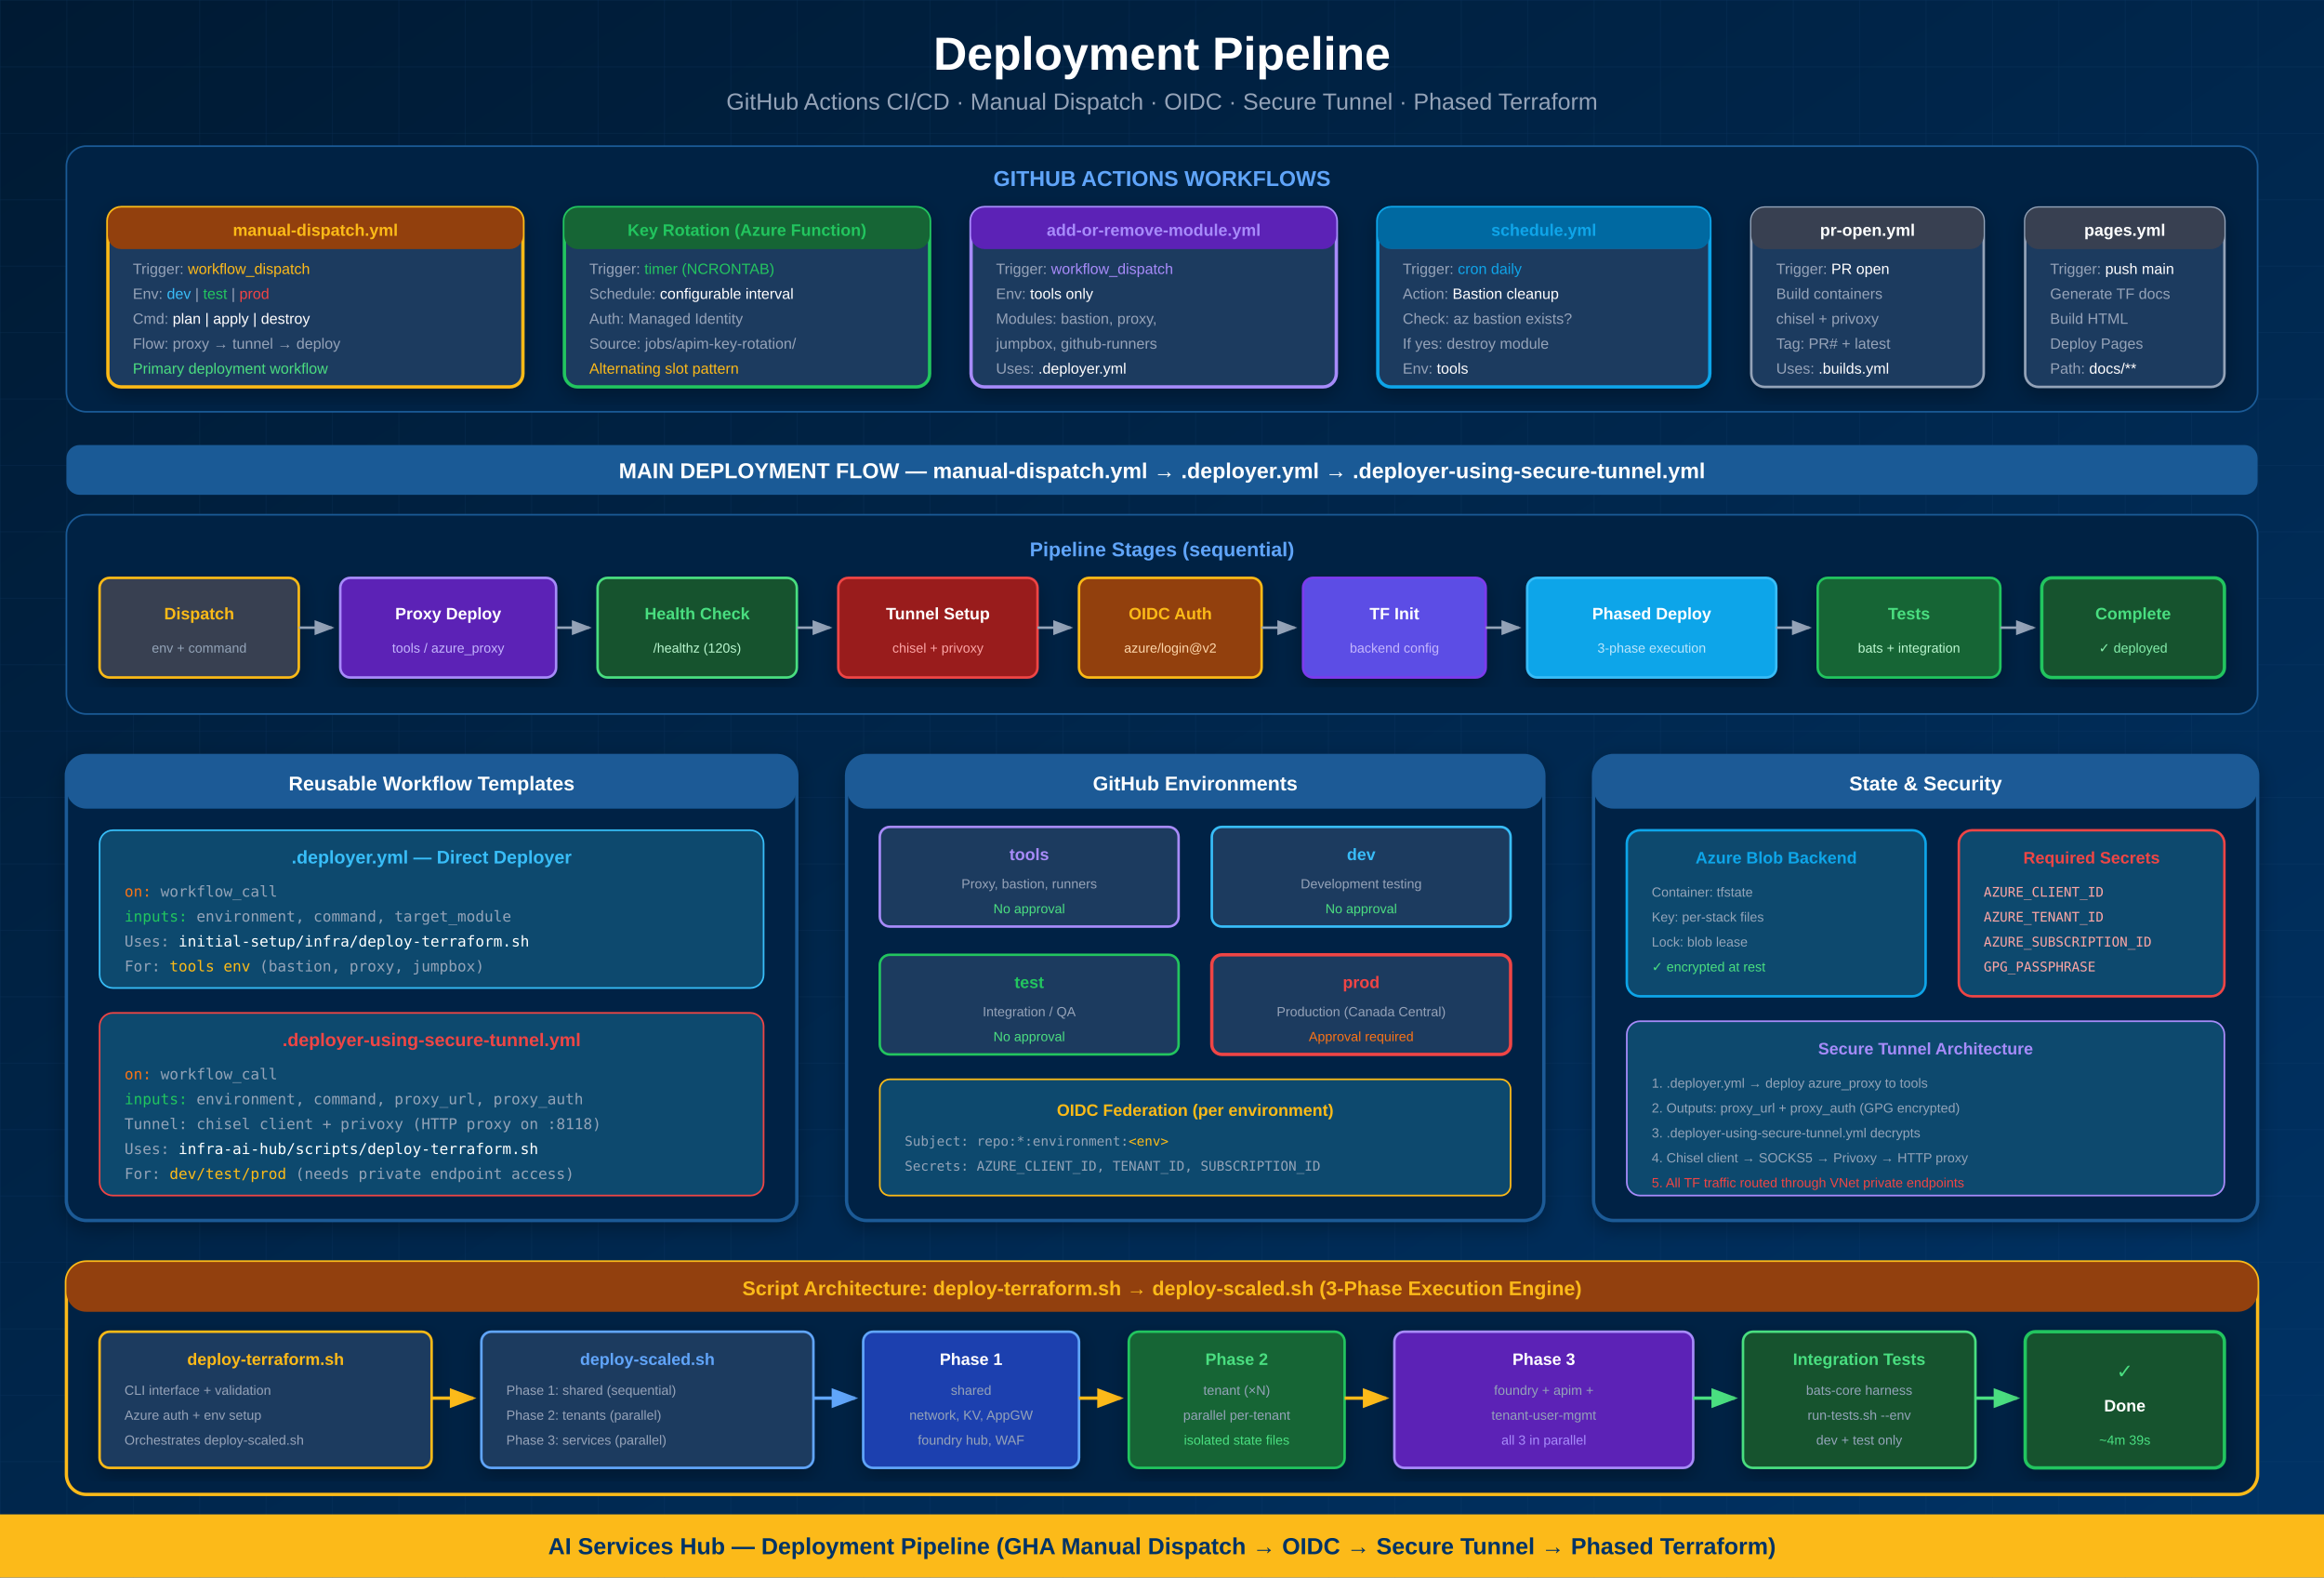
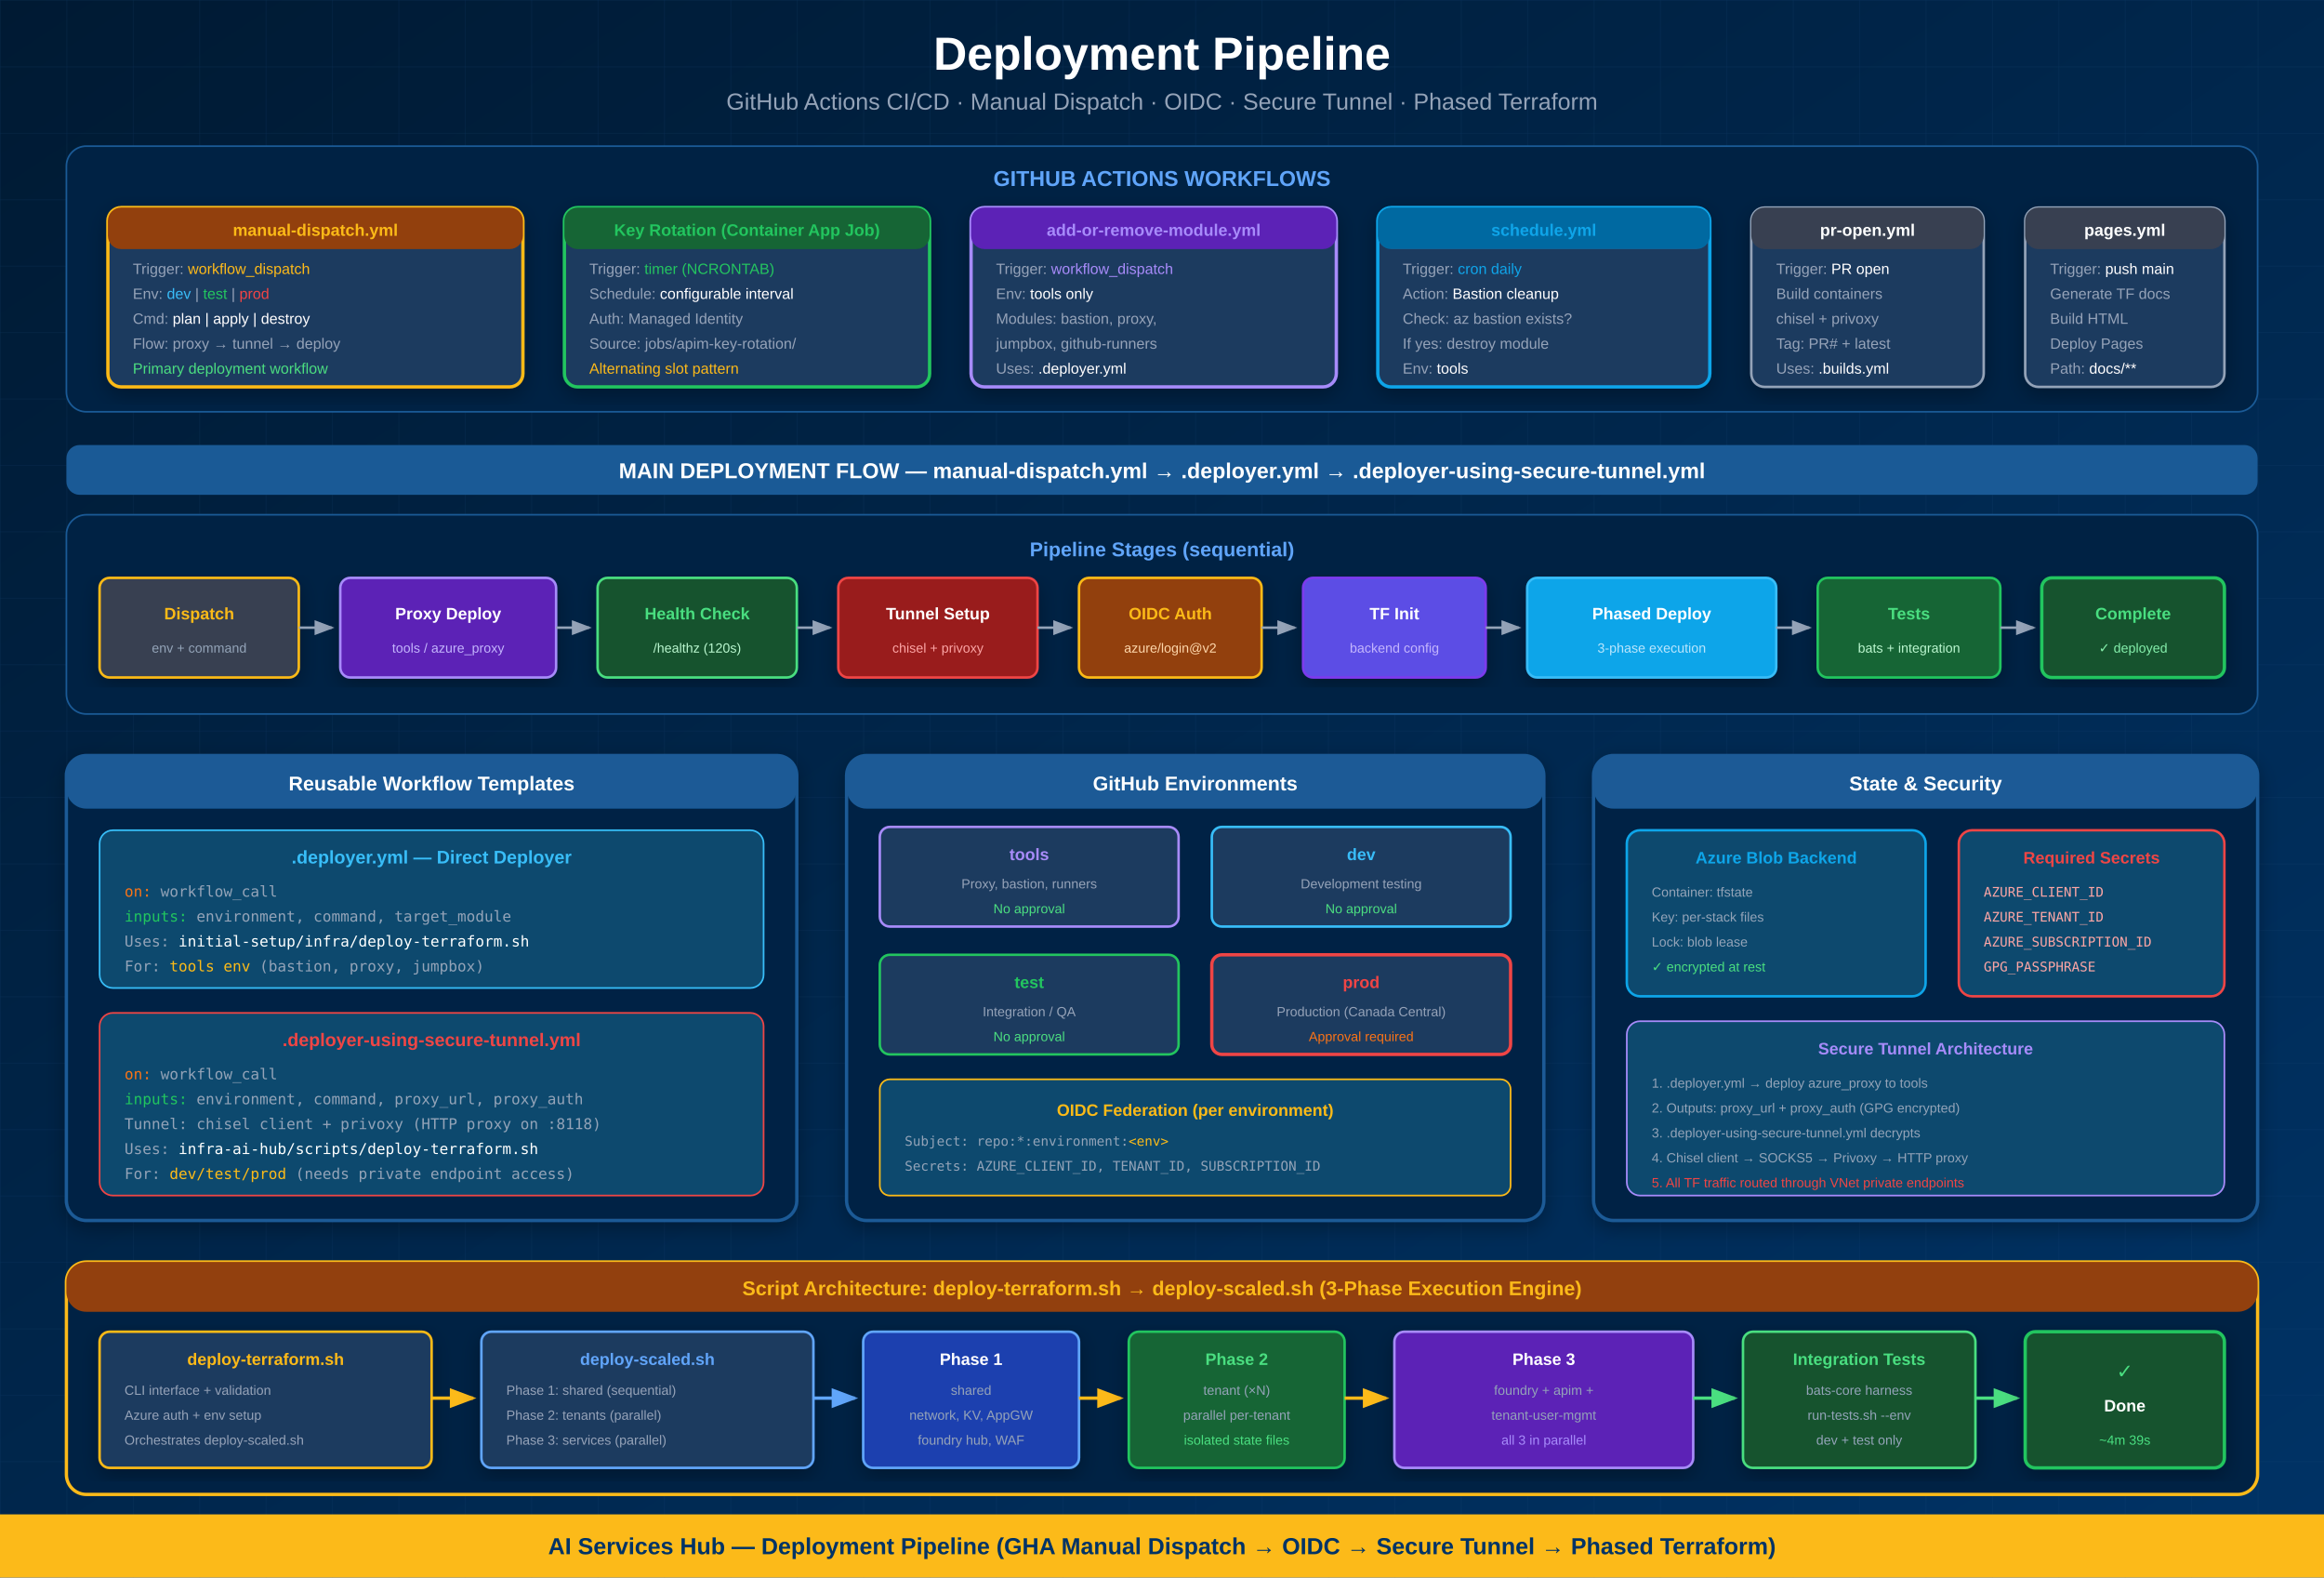
<svg xmlns="http://www.w3.org/2000/svg" viewBox="0 0 1400 950">
  <defs>
    <linearGradient id="bgGrad" x1="0%" y1="0%" x2="100%" y2="100%">
      <stop offset="0%" style="stop-color:#001a33" />
      <stop offset="100%" style="stop-color:#003366" />
    </linearGradient>
    <filter id="shadow">
      <feDropShadow dx="0" dy="4" stdDeviation="6" flood-opacity="0.3" />
    </filter>
    <marker id="arrowGold" markerWidth="8" markerHeight="8" refX="7" refY="3" orient="auto">
      <path d="M0,0 L0,6 L8,3 z" fill="#fcba19" />
    </marker>
    <marker id="arrowGreen" markerWidth="8" markerHeight="8" refX="7" refY="3" orient="auto">
      <path d="M0,0 L0,6 L8,3 z" fill="#4ade80" />
    </marker>
    <marker id="arrowBlue" markerWidth="8" markerHeight="8" refX="7" refY="3" orient="auto">
      <path d="M0,0 L0,6 L8,3 z" fill="#60a5fa" />
    </marker>
    <marker id="arrowWhite" markerWidth="8" markerHeight="8" refX="7" refY="3" orient="auto">
      <path d="M0,0 L0,6 L8,3 z" fill="#94a3b8" />
    </marker>
  </defs>
  <rect width="1400" height="950" fill="url(#bgGrad)" />
  <pattern id="grid" width="40" height="40" patternUnits="userSpaceOnUse">
    <path d="M 40 0 L 0 0 0 40" fill="none" stroke="#1a4d80" stroke-width="0.5" opacity="0.3" />
  </pattern>
  <rect width="1400" height="950" fill="url(#grid)" />
  <text x="700" y="42" text-anchor="middle" font-family="Arial, sans-serif" font-size="28" font-weight="bold" fill="white">Deployment Pipeline</text>
  <text x="700" y="66" text-anchor="middle" font-family="Arial, sans-serif" font-size="14" fill="#94a3b8">GitHub Actions CI/CD · Manual Dispatch · OIDC · Secure Tunnel · Phased Terraform</text>
  <rect x="40" y="88" width="1320" height="160" rx="12" fill="#002244" stroke="#1a5a96" stroke-width="1" />
  <text x="700" y="112" text-anchor="middle" font-family="Arial, sans-serif" font-size="13" fill="#60a5fa" font-weight="bold">GITHUB ACTIONS WORKFLOWS</text>
  <g filter="url(#shadow)">
    <rect x="65" y="125" width="250" height="108" rx="8" fill="#1e3a5f" stroke="#fcba19" stroke-width="2" />
    <rect x="65" y="125" width="250" height="25" rx="8" fill="#92400e" />
    <text x="190" y="142" text-anchor="middle" font-family="Arial, sans-serif" font-size="10" fill="#fcba19" font-weight="bold">manual-dispatch.yml</text>
    <g font-family="Arial, sans-serif" font-size="9" fill="#94a3b8">
      <text x="80" y="165">Trigger: <tspan fill="#fcba19">workflow_dispatch</tspan>
      </text>
      <text x="80" y="180">Env: <tspan fill="#38bdf8">dev</tspan> | <tspan fill="#22c55e">test</tspan> | <tspan fill="#ef4444">prod</tspan>
      </text>
      <text x="80" y="195">Cmd: <tspan fill="white">plan | apply | destroy</tspan>
      </text>
      <text x="80" y="210">Flow: proxy → tunnel → deploy</text>
      <text x="80" y="225" fill="#4ade80">Primary deployment workflow</text>
    </g>
  </g>
  <g filter="url(#shadow)">
    <rect x="340" y="125" width="220" height="108" rx="8" fill="#1e3a5f" stroke="#22c55e" stroke-width="2" />
    <rect x="340" y="125" width="220" height="25" rx="8" fill="#166534" />
-     <text x="450" y="142" text-anchor="middle" font-family="Arial, sans-serif" font-size="10" fill="#22c55e" font-weight="bold">Key Rotation (Azure Function)</text>
+     <text x="450" y="142" text-anchor="middle" font-family="Arial, sans-serif" font-size="10" fill="#22c55e" font-weight="bold">Key Rotation (Container App Job)</text>
    <g font-family="Arial, sans-serif" font-size="9" fill="#94a3b8">
      <text x="355" y="165">Trigger: <tspan fill="#22c55e">timer (NCRONTAB)</tspan>
      </text>
      <text x="355" y="180">Schedule: <tspan fill="white">configurable interval</tspan>
      </text>
      <text x="355" y="195">Auth: Managed Identity</text>
      <text x="355" y="210">Source: jobs/apim-key-rotation/</text>
      <text x="355" y="225" fill="#fcba19">Alternating slot pattern</text>
    </g>
  </g>
  <g filter="url(#shadow)">
    <rect x="585" y="125" width="220" height="108" rx="8" fill="#1e3a5f" stroke="#a78bfa" stroke-width="2" />
    <rect x="585" y="125" width="220" height="25" rx="8" fill="#5b21b6" />
    <text x="695" y="142" text-anchor="middle" font-family="Arial, sans-serif" font-size="10" fill="#a78bfa" font-weight="bold">add-or-remove-module.yml</text>
    <g font-family="Arial, sans-serif" font-size="9" fill="#94a3b8">
      <text x="600" y="165">Trigger: <tspan fill="#a78bfa">workflow_dispatch</tspan>
      </text>
      <text x="600" y="180">Env: <tspan fill="white">tools only</tspan>
      </text>
      <text x="600" y="195">Modules: bastion, proxy,</text>
      <text x="600" y="210">  jumpbox, github-runners</text>
      <text x="600" y="225">Uses: <tspan fill="white">.deployer.yml</tspan>
      </text>
    </g>
  </g>
  <g filter="url(#shadow)">
    <rect x="830" y="125" width="200" height="108" rx="8" fill="#1e3a5f" stroke="#0ea5e9" stroke-width="2" />
    <rect x="830" y="125" width="200" height="25" rx="8" fill="#0369a1" />
    <text x="930" y="142" text-anchor="middle" font-family="Arial, sans-serif" font-size="10" fill="#0ea5e9" font-weight="bold">schedule.yml</text>
    <g font-family="Arial, sans-serif" font-size="9" fill="#94a3b8">
      <text x="845" y="165">Trigger: <tspan fill="#0ea5e9">cron daily</tspan>
      </text>
      <text x="845" y="180">Action: <tspan fill="white">Bastion cleanup</tspan>
      </text>
      <text x="845" y="195">Check: az bastion exists?</text>
      <text x="845" y="210">If yes: destroy module</text>
      <text x="845" y="225">Env: <tspan fill="white">tools</tspan>
      </text>
    </g>
  </g>
  <g filter="url(#shadow)">
    <rect x="1055" y="125" width="140" height="108" rx="8" fill="#1e3a5f" stroke="#94a3b8" stroke-width="1.5" />
    <rect x="1055" y="125" width="140" height="25" rx="8" fill="#374151" />
    <text x="1125" y="142" text-anchor="middle" font-family="Arial, sans-serif" font-size="10" fill="white" font-weight="bold">pr-open.yml</text>
    <g font-family="Arial, sans-serif" font-size="9" fill="#94a3b8">
      <text x="1070" y="165">Trigger: <tspan fill="white">PR open</tspan>
      </text>
      <text x="1070" y="180">Build containers</text>
      <text x="1070" y="195">chisel + privoxy</text>
      <text x="1070" y="210">Tag: PR# + latest</text>
      <text x="1070" y="225">Uses: <tspan fill="white">.builds.yml</tspan>
      </text>
    </g>
  </g>
  <g filter="url(#shadow)">
    <rect x="1220" y="125" width="120" height="108" rx="8" fill="#1e3a5f" stroke="#94a3b8" stroke-width="1.5" />
    <rect x="1220" y="125" width="120" height="25" rx="8" fill="#374151" />
    <text x="1280" y="142" text-anchor="middle" font-family="Arial, sans-serif" font-size="10" fill="white" font-weight="bold">pages.yml</text>
    <g font-family="Arial, sans-serif" font-size="9" fill="#94a3b8">
      <text x="1235" y="165">Trigger: <tspan fill="white">push main</tspan>
      </text>
      <text x="1235" y="180">Generate TF docs</text>
      <text x="1235" y="195">Build HTML</text>
      <text x="1235" y="210">Deploy Pages</text>
      <text x="1235" y="225">Path: <tspan fill="white">docs/**</tspan>
      </text>
    </g>
  </g>
  <rect x="40" y="268" width="1320" height="30" rx="8" fill="#1a5a96" />
  <text x="700" y="288" text-anchor="middle" font-family="Arial, sans-serif" font-size="13" fill="white" font-weight="bold">MAIN DEPLOYMENT FLOW — manual-dispatch.yml → .deployer.yml → .deployer-using-secure-tunnel.yml</text>
  <rect x="40" y="310" width="1320" height="120" rx="12" fill="#002244" stroke="#1a5a96" stroke-width="1" />
  <text x="700" y="335" text-anchor="middle" font-family="Arial, sans-serif" font-size="12" fill="#60a5fa" font-weight="bold">Pipeline Stages (sequential)</text>
  <g filter="url(#shadow)">
    <rect x="60" y="348" width="120" height="60" rx="6" fill="#374151" stroke="#fcba19" stroke-width="1.5" />
    <text x="120" y="373" text-anchor="middle" font-family="Arial, sans-serif" font-size="10" fill="#fcba19" font-weight="bold">Dispatch</text>
    <text x="120" y="393" text-anchor="middle" font-family="Arial, sans-serif" font-size="8" fill="#94a3b8">env + command</text>
  </g>
  <path d="M 180 378 L 200 378" stroke="#94a3b8" stroke-width="1.5" marker-end="url(#arrowWhite)" />
  <g filter="url(#shadow)">
    <rect x="205" y="348" width="130" height="60" rx="6" fill="#5b21b6" stroke="#a78bfa" stroke-width="1.5" />
    <text x="270" y="373" text-anchor="middle" font-family="Arial, sans-serif" font-size="10" fill="white" font-weight="bold">Proxy Deploy</text>
    <text x="270" y="393" text-anchor="middle" font-family="Arial, sans-serif" font-size="8" fill="#c4b5fd">tools / azure_proxy</text>
  </g>
  <path d="M 335 378 L 355 378" stroke="#94a3b8" stroke-width="1.5" marker-end="url(#arrowWhite)" />
  <g filter="url(#shadow)">
    <rect x="360" y="348" width="120" height="60" rx="6" fill="#14532d" stroke="#4ade80" stroke-width="1.5" />
    <text x="420" y="373" text-anchor="middle" font-family="Arial, sans-serif" font-size="10" fill="#4ade80" font-weight="bold">Health Check</text>
    <text x="420" y="393" text-anchor="middle" font-family="Arial, sans-serif" font-size="8" fill="#bbf7d0">/healthz (120s)</text>
  </g>
  <path d="M 480 378 L 500 378" stroke="#94a3b8" stroke-width="1.5" marker-end="url(#arrowWhite)" />
  <g filter="url(#shadow)">
    <rect x="505" y="348" width="120" height="60" rx="6" fill="#991b1b" stroke="#ef4444" stroke-width="1.5" />
    <text x="565" y="373" text-anchor="middle" font-family="Arial, sans-serif" font-size="10" fill="white" font-weight="bold">Tunnel Setup</text>
    <text x="565" y="393" text-anchor="middle" font-family="Arial, sans-serif" font-size="8" fill="#fca5a5">chisel + privoxy</text>
  </g>
  <path d="M 625 378 L 645 378" stroke="#94a3b8" stroke-width="1.5" marker-end="url(#arrowWhite)" />
  <g filter="url(#shadow)">
    <rect x="650" y="348" width="110" height="60" rx="6" fill="#92400e" stroke="#fcba19" stroke-width="1.5" />
    <text x="705" y="373" text-anchor="middle" font-family="Arial, sans-serif" font-size="10" fill="#fcba19" font-weight="bold">OIDC Auth</text>
    <text x="705" y="393" text-anchor="middle" font-family="Arial, sans-serif" font-size="8" fill="#fed7aa">azure/login@v2</text>
  </g>
  <path d="M 760 378 L 780 378" stroke="#94a3b8" stroke-width="1.5" marker-end="url(#arrowWhite)" />
  <g filter="url(#shadow)">
    <rect x="785" y="348" width="110" height="60" rx="6" fill="#5c4ee5" stroke="#7c3aed" stroke-width="1.5" />
    <text x="840" y="373" text-anchor="middle" font-family="Arial, sans-serif" font-size="10" fill="white" font-weight="bold">TF Init</text>
    <text x="840" y="393" text-anchor="middle" font-family="Arial, sans-serif" font-size="8" fill="#c4b5fd">backend config</text>
  </g>
  <path d="M 895 378 L 915 378" stroke="#94a3b8" stroke-width="1.5" marker-end="url(#arrowWhite)" />
  <g filter="url(#shadow)">
    <rect x="920" y="348" width="150" height="60" rx="6" fill="#0ea5e9" stroke="#38bdf8" stroke-width="1.5" />
    <text x="995" y="373" text-anchor="middle" font-family="Arial, sans-serif" font-size="10" fill="white" font-weight="bold">Phased Deploy</text>
    <text x="995" y="393" text-anchor="middle" font-family="Arial, sans-serif" font-size="8" fill="#bae6fd">3-phase execution</text>
  </g>
  <path d="M 1070 378 L 1090 378" stroke="#94a3b8" stroke-width="1.5" marker-end="url(#arrowWhite)" />
  <g filter="url(#shadow)">
    <rect x="1095" y="348" width="110" height="60" rx="6" fill="#166534" stroke="#22c55e" stroke-width="1.5" />
    <text x="1150" y="373" text-anchor="middle" font-family="Arial, sans-serif" font-size="10" fill="#4ade80" font-weight="bold">Tests</text>
    <text x="1150" y="393" text-anchor="middle" font-family="Arial, sans-serif" font-size="8" fill="#bbf7d0">bats + integration</text>
  </g>
  <path d="M 1205 378 L 1225 378" stroke="#94a3b8" stroke-width="1.5" marker-end="url(#arrowWhite)" />
  <g filter="url(#shadow)">
    <rect x="1230" y="348" width="110" height="60" rx="6" fill="#14532d" stroke="#22c55e" stroke-width="2" />
    <text x="1285" y="373" text-anchor="middle" font-family="Arial, sans-serif" font-size="10" fill="#4ade80" font-weight="bold">Complete</text>
    <text x="1285" y="393" text-anchor="middle" font-family="Arial, sans-serif" font-size="8" fill="#86efac">✓ deployed</text>
  </g>
  <g filter="url(#shadow)">
    <rect x="40" y="455" width="440" height="280" rx="12" fill="#002244" stroke="#1a5a96" stroke-width="2" />
    <rect x="40" y="455" width="440" height="32" rx="12" fill="#1a5a96" />
    <text x="260" y="476" text-anchor="middle" font-family="Arial, sans-serif" font-size="12" fill="white" font-weight="bold">Reusable Workflow Templates</text>
    <rect x="60" y="500" width="400" height="95" rx="8" fill="#0c4a6e" stroke="#38bdf8" stroke-width="1" />
    <text x="260" y="520" text-anchor="middle" font-family="Arial, sans-serif" font-size="11" fill="#38bdf8" font-weight="bold">.deployer.yml — Direct Deployer</text>
    <g font-family="monospace" font-size="9" fill="#94a3b8">
      <text x="75" y="540">
        <tspan fill="#f97316">on:</tspan> workflow_call</text>
      <text x="75" y="555">
        <tspan fill="#22c55e">inputs:</tspan> environment, command, target_module</text>
      <text x="75" y="570">Uses: <tspan fill="white">initial-setup/infra/deploy-terraform.sh</tspan>
      </text>
      <text x="75" y="585">For: <tspan fill="#fcba19">tools env</tspan> (bastion, proxy, jumpbox)</text>
    </g>
    <rect x="60" y="610" width="400" height="110" rx="8" fill="#0c4a6e" stroke="#ef4444" stroke-width="1" />
    <text x="260" y="630" text-anchor="middle" font-family="Arial, sans-serif" font-size="11" fill="#ef4444" font-weight="bold">.deployer-using-secure-tunnel.yml</text>
    <g font-family="monospace" font-size="9" fill="#94a3b8">
      <text x="75" y="650">
        <tspan fill="#f97316">on:</tspan> workflow_call</text>
      <text x="75" y="665">
        <tspan fill="#22c55e">inputs:</tspan> environment, command, proxy_url, proxy_auth</text>
      <text x="75" y="680">Tunnel: chisel client + privoxy (HTTP proxy on :8118)</text>
      <text x="75" y="695">Uses: <tspan fill="white">infra-ai-hub/scripts/deploy-terraform.sh</tspan>
      </text>
      <text x="75" y="710">For: <tspan fill="#fcba19">dev/test/prod</tspan> (needs private endpoint access)</text>
    </g>
  </g>
  <g filter="url(#shadow)">
    <rect x="510" y="455" width="420" height="280" rx="12" fill="#002244" stroke="#1a5a96" stroke-width="2" />
    <rect x="510" y="455" width="420" height="32" rx="12" fill="#1a5a96" />
    <text x="720" y="476" text-anchor="middle" font-family="Arial, sans-serif" font-size="12" fill="white" font-weight="bold">GitHub Environments</text>
    <rect x="530" y="498" width="180" height="60" rx="6" fill="#1e3a5f" stroke="#a78bfa" stroke-width="1.5" />
    <text x="620" y="518" text-anchor="middle" font-family="Arial, sans-serif" font-size="10" fill="#a78bfa" font-weight="bold">tools</text>
    <text x="620" y="535" text-anchor="middle" font-family="Arial, sans-serif" font-size="8" fill="#94a3b8">Proxy, bastion, runners</text>
    <text x="620" y="550" text-anchor="middle" font-family="Arial, sans-serif" font-size="8" fill="#4ade80">No approval</text>
    <rect x="730" y="498" width="180" height="60" rx="6" fill="#1e3a5f" stroke="#38bdf8" stroke-width="1.5" />
    <text x="820" y="518" text-anchor="middle" font-family="Arial, sans-serif" font-size="10" fill="#38bdf8" font-weight="bold">dev</text>
    <text x="820" y="535" text-anchor="middle" font-family="Arial, sans-serif" font-size="8" fill="#94a3b8">Development testing</text>
    <text x="820" y="550" text-anchor="middle" font-family="Arial, sans-serif" font-size="8" fill="#4ade80">No approval</text>
    <rect x="530" y="575" width="180" height="60" rx="6" fill="#1e3a5f" stroke="#22c55e" stroke-width="1.5" />
    <text x="620" y="595" text-anchor="middle" font-family="Arial, sans-serif" font-size="10" fill="#22c55e" font-weight="bold">test</text>
    <text x="620" y="612" text-anchor="middle" font-family="Arial, sans-serif" font-size="8" fill="#94a3b8">Integration / QA</text>
    <text x="620" y="627" text-anchor="middle" font-family="Arial, sans-serif" font-size="8" fill="#4ade80">No approval</text>
    <rect x="730" y="575" width="180" height="60" rx="6" fill="#1e3a5f" stroke="#ef4444" stroke-width="2" />
    <text x="820" y="595" text-anchor="middle" font-family="Arial, sans-serif" font-size="10" fill="#ef4444" font-weight="bold">prod</text>
    <text x="820" y="612" text-anchor="middle" font-family="Arial, sans-serif" font-size="8" fill="#94a3b8">Production (Canada Central)</text>
    <text x="820" y="627" text-anchor="middle" font-family="Arial, sans-serif" font-size="8" fill="#f97316">Approval required</text>
    <rect x="530" y="650" width="380" height="70" rx="6" fill="#0c4a6e" stroke="#fcba19" stroke-width="1" />
    <text x="720" y="672" text-anchor="middle" font-family="Arial, sans-serif" font-size="10" fill="#fcba19" font-weight="bold">OIDC Federation (per environment)</text>
    <g font-family="monospace" font-size="8" fill="#94a3b8">
      <text x="545" y="690">Subject: repo:*:environment:<tspan fill="#fcba19">&lt;env&gt;</tspan>
      </text>
      <text x="545" y="705">Secrets: AZURE_CLIENT_ID, TENANT_ID, SUBSCRIPTION_ID</text>
    </g>
  </g>
  <g filter="url(#shadow)">
    <rect x="960" y="455" width="400" height="280" rx="12" fill="#002244" stroke="#1a5a96" stroke-width="2" />
    <rect x="960" y="455" width="400" height="32" rx="12" fill="#1a5a96" />
    <text x="1160" y="476" text-anchor="middle" font-family="Arial, sans-serif" font-size="12" fill="white" font-weight="bold">State &amp; Security</text>
    <rect x="980" y="500" width="180" height="100" rx="8" fill="#0c4a6e" stroke="#0ea5e9" stroke-width="1.5" />
    <text x="1070" y="520" text-anchor="middle" font-family="Arial, sans-serif" font-size="10" fill="#0ea5e9" font-weight="bold">Azure Blob Backend</text>
    <g font-family="Arial, sans-serif" font-size="8" fill="#94a3b8">
      <text x="995" y="540">Container: tfstate</text>
      <text x="995" y="555">Key: per-stack files</text>
      <text x="995" y="570">Lock: blob lease</text>
      <text x="995" y="585" fill="#4ade80">✓ encrypted at rest</text>
    </g>
    <rect x="1180" y="500" width="160" height="100" rx="8" fill="#0c4a6e" stroke="#ef4444" stroke-width="1.5" />
    <text x="1260" y="520" text-anchor="middle" font-family="Arial, sans-serif" font-size="10" fill="#ef4444" font-weight="bold">Required Secrets</text>
    <g font-family="monospace" font-size="8" fill="#fca5a5">
      <text x="1195" y="540">AZURE_CLIENT_ID</text>
      <text x="1195" y="555">AZURE_TENANT_ID</text>
      <text x="1195" y="570">AZURE_SUBSCRIPTION_ID</text>
      <text x="1195" y="585">GPG_PASSPHRASE</text>
    </g>
    <rect x="980" y="615" width="360" height="105" rx="8" fill="#0c4a6e" stroke="#a78bfa" stroke-width="1" />
    <text x="1160" y="635" text-anchor="middle" font-family="Arial, sans-serif" font-size="10" fill="#a78bfa" font-weight="bold">Secure Tunnel Architecture</text>
    <g font-family="Arial, sans-serif" font-size="8" fill="#94a3b8">
      <text x="995" y="655">1. .deployer.yml → deploy azure_proxy to tools</text>
      <text x="995" y="670">2. Outputs: proxy_url + proxy_auth (GPG encrypted)</text>
      <text x="995" y="685">3. .deployer-using-secure-tunnel.yml decrypts</text>
      <text x="995" y="700">4. Chisel client → SOCKS5 → Privoxy → HTTP proxy</text>
      <text x="995" y="715" fill="#ef4444">5. All TF traffic routed through VNet private endpoints</text>
    </g>
  </g>
  <rect x="40" y="760" width="1320" height="140" rx="12" fill="#002244" stroke="#fcba19" stroke-width="2" />
  <rect x="40" y="760" width="1320" height="30" rx="12" fill="#92400e" />
  <text x="700" y="780" text-anchor="middle" font-family="Arial, sans-serif" font-size="12" fill="#fcba19" font-weight="bold">Script Architecture: deploy-terraform.sh → deploy-scaled.sh (3-Phase Execution Engine)</text>
  <g filter="url(#shadow)">
    <rect x="60" y="802" width="200" height="82" rx="6" fill="#1e3a5f" stroke="#fcba19" stroke-width="1.5" />
    <text x="160" y="822" text-anchor="middle" font-family="Arial, sans-serif" font-size="10" fill="#fcba19" font-weight="bold">deploy-terraform.sh</text>
    <g font-family="Arial, sans-serif" font-size="8" fill="#94a3b8">
      <text x="75" y="840">CLI interface + validation</text>
      <text x="75" y="855">Azure auth + env setup</text>
      <text x="75" y="870">Orchestrates deploy-scaled.sh</text>
    </g>
  </g>
  <path d="M 260 842 L 285 842" stroke="#fcba19" stroke-width="2" marker-end="url(#arrowGold)" />
  <g filter="url(#shadow)">
    <rect x="290" y="802" width="200" height="82" rx="6" fill="#1e3a5f" stroke="#60a5fa" stroke-width="1.5" />
    <text x="390" y="822" text-anchor="middle" font-family="Arial, sans-serif" font-size="10" fill="#60a5fa" font-weight="bold">deploy-scaled.sh</text>
    <g font-family="Arial, sans-serif" font-size="8" fill="#94a3b8">
      <text x="305" y="840">Phase 1: shared (sequential)</text>
      <text x="305" y="855">Phase 2: tenants (parallel)</text>
      <text x="305" y="870">Phase 3: services (parallel)</text>
    </g>
  </g>
  <path d="M 490 842 L 515 842" stroke="#60a5fa" stroke-width="2" marker-end="url(#arrowBlue)" />
  <g filter="url(#shadow)">
    <rect x="520" y="802" width="130" height="82" rx="6" fill="#1e40af" stroke="#60a5fa" stroke-width="1.5" />
    <text x="585" y="822" text-anchor="middle" font-family="Arial, sans-serif" font-size="10" fill="white" font-weight="bold">Phase 1</text>
    <text x="585" y="840" text-anchor="middle" font-family="Arial, sans-serif" font-size="8" fill="#94a3b8">shared</text>
    <text x="585" y="855" text-anchor="middle" font-family="Arial, sans-serif" font-size="8" fill="#94a3b8">network, KV, AppGW</text>
    <text x="585" y="870" text-anchor="middle" font-family="Arial, sans-serif" font-size="8" fill="#94a3b8">foundry hub, WAF</text>
  </g>
  <path d="M 650 842 L 675 842" stroke="#fcba19" stroke-width="2" marker-end="url(#arrowGold)" />
  <g filter="url(#shadow)">
    <rect x="680" y="802" width="130" height="82" rx="6" fill="#166534" stroke="#22c55e" stroke-width="1.5" />
    <text x="745" y="822" text-anchor="middle" font-family="Arial, sans-serif" font-size="10" fill="#4ade80" font-weight="bold">Phase 2</text>
    <text x="745" y="840" text-anchor="middle" font-family="Arial, sans-serif" font-size="8" fill="#94a3b8">tenant (×N)</text>
    <text x="745" y="855" text-anchor="middle" font-family="Arial, sans-serif" font-size="8" fill="#94a3b8">parallel per-tenant</text>
    <text x="745" y="870" text-anchor="middle" font-family="Arial, sans-serif" font-size="8" fill="#4ade80">isolated state files</text>
  </g>
  <path d="M 810 842 L 835 842" stroke="#fcba19" stroke-width="2" marker-end="url(#arrowGold)" />
  <g filter="url(#shadow)">
    <rect x="840" y="802" width="180" height="82" rx="6" fill="#5b21b6" stroke="#a78bfa" stroke-width="1.5" />
    <text x="930" y="822" text-anchor="middle" font-family="Arial, sans-serif" font-size="10" fill="white" font-weight="bold">Phase 3</text>
    <text x="930" y="840" text-anchor="middle" font-family="Arial, sans-serif" font-size="8" fill="#94a3b8">foundry + apim +</text>
    <text x="930" y="855" text-anchor="middle" font-family="Arial, sans-serif" font-size="8" fill="#94a3b8">tenant-user-mgmt</text>
    <text x="930" y="870" text-anchor="middle" font-family="Arial, sans-serif" font-size="8" fill="#a78bfa">all 3 in parallel</text>
  </g>
  <path d="M 1020 842 L 1045 842" stroke="#4ade80" stroke-width="2" marker-end="url(#arrowGreen)" />
  <g filter="url(#shadow)">
    <rect x="1050" y="802" width="140" height="82" rx="6" fill="#14532d" stroke="#4ade80" stroke-width="1.5" />
    <text x="1120" y="822" text-anchor="middle" font-family="Arial, sans-serif" font-size="10" fill="#4ade80" font-weight="bold">Integration Tests</text>
    <text x="1120" y="840" text-anchor="middle" font-family="Arial, sans-serif" font-size="8" fill="#94a3b8">bats-core harness</text>
    <text x="1120" y="855" text-anchor="middle" font-family="Arial, sans-serif" font-size="8" fill="#94a3b8">run-tests.sh --env</text>
    <text x="1120" y="870" text-anchor="middle" font-family="Arial, sans-serif" font-size="8" fill="#94a3b8">dev + test only</text>
  </g>
  <path d="M 1190 842 L 1215 842" stroke="#4ade80" stroke-width="2" marker-end="url(#arrowGreen)" />
  <g filter="url(#shadow)">
    <rect x="1220" y="802" width="120" height="82" rx="6" fill="#14532d" stroke="#22c55e" stroke-width="2" />
    <text x="1280" y="830" text-anchor="middle" font-family="Arial, sans-serif" font-size="12" fill="#4ade80" font-weight="bold">✓</text>
    <text x="1280" y="850" text-anchor="middle" font-family="Arial, sans-serif" font-size="10" fill="white" font-weight="bold">Done</text>
    <text x="1280" y="870" text-anchor="middle" font-family="Arial, sans-serif" font-size="8" fill="#4ade80">~4m 39s</text>
  </g>
  <rect x="0" y="912" width="1400" height="38" fill="#fcba19" />
  <text x="700" y="936" text-anchor="middle" font-family="Arial, sans-serif" font-size="14" font-weight="bold" fill="#003366">AI Services Hub — Deployment Pipeline (GHA Manual Dispatch → OIDC → Secure Tunnel → Phased Terraform)</text>
</svg>
